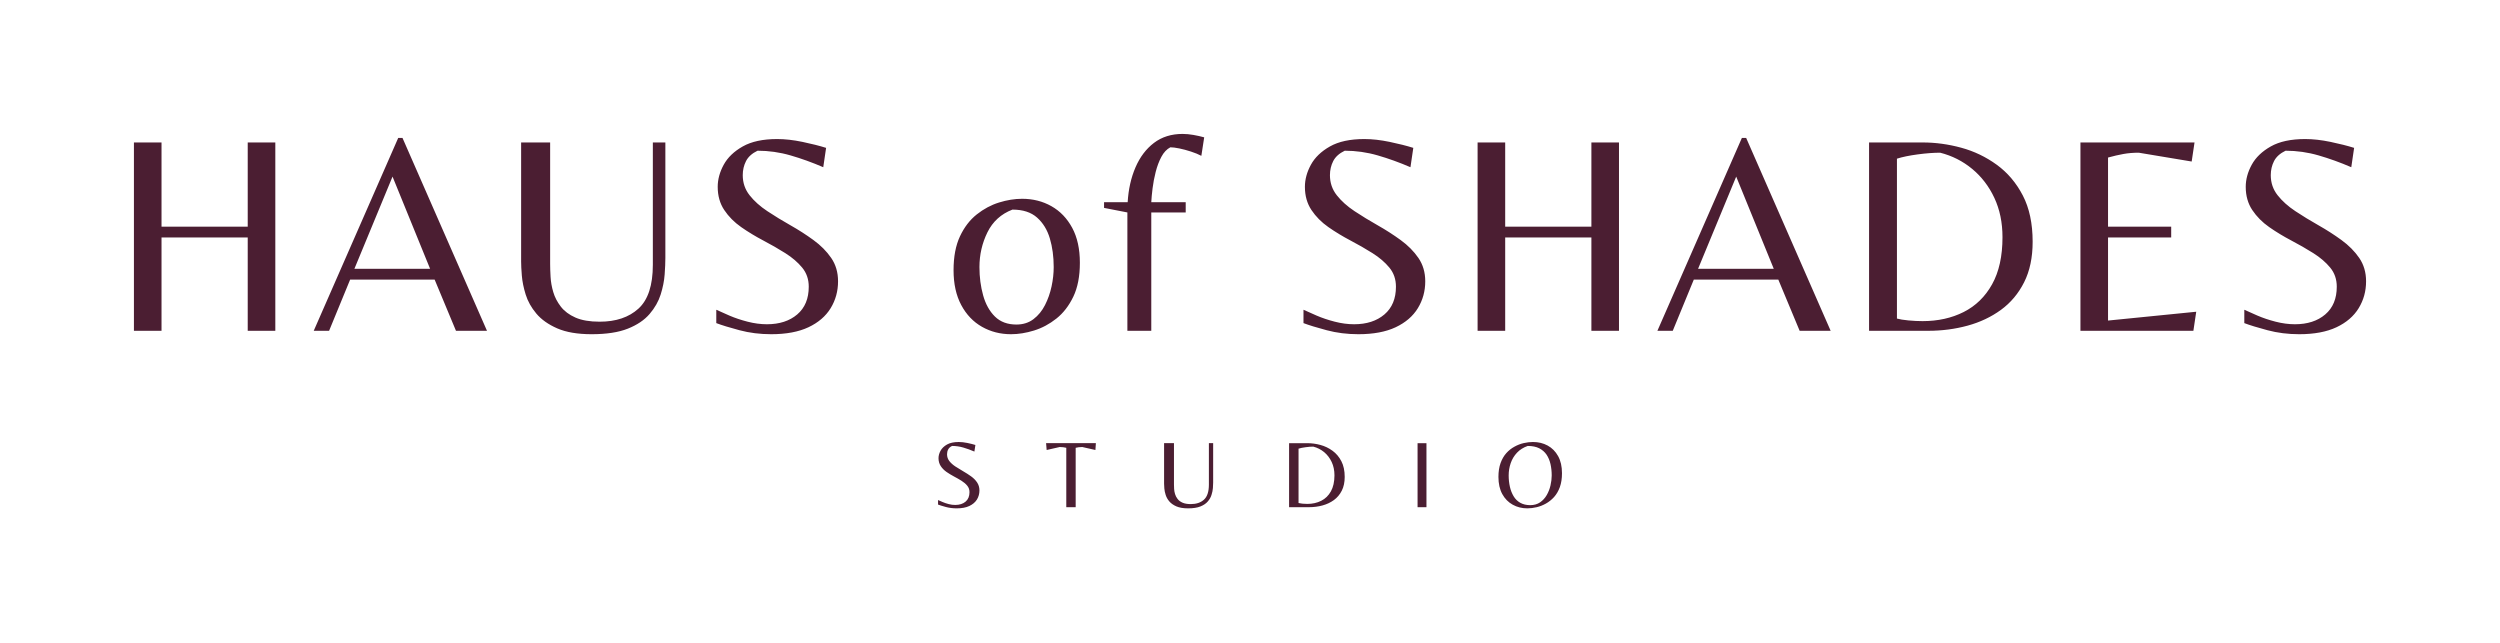
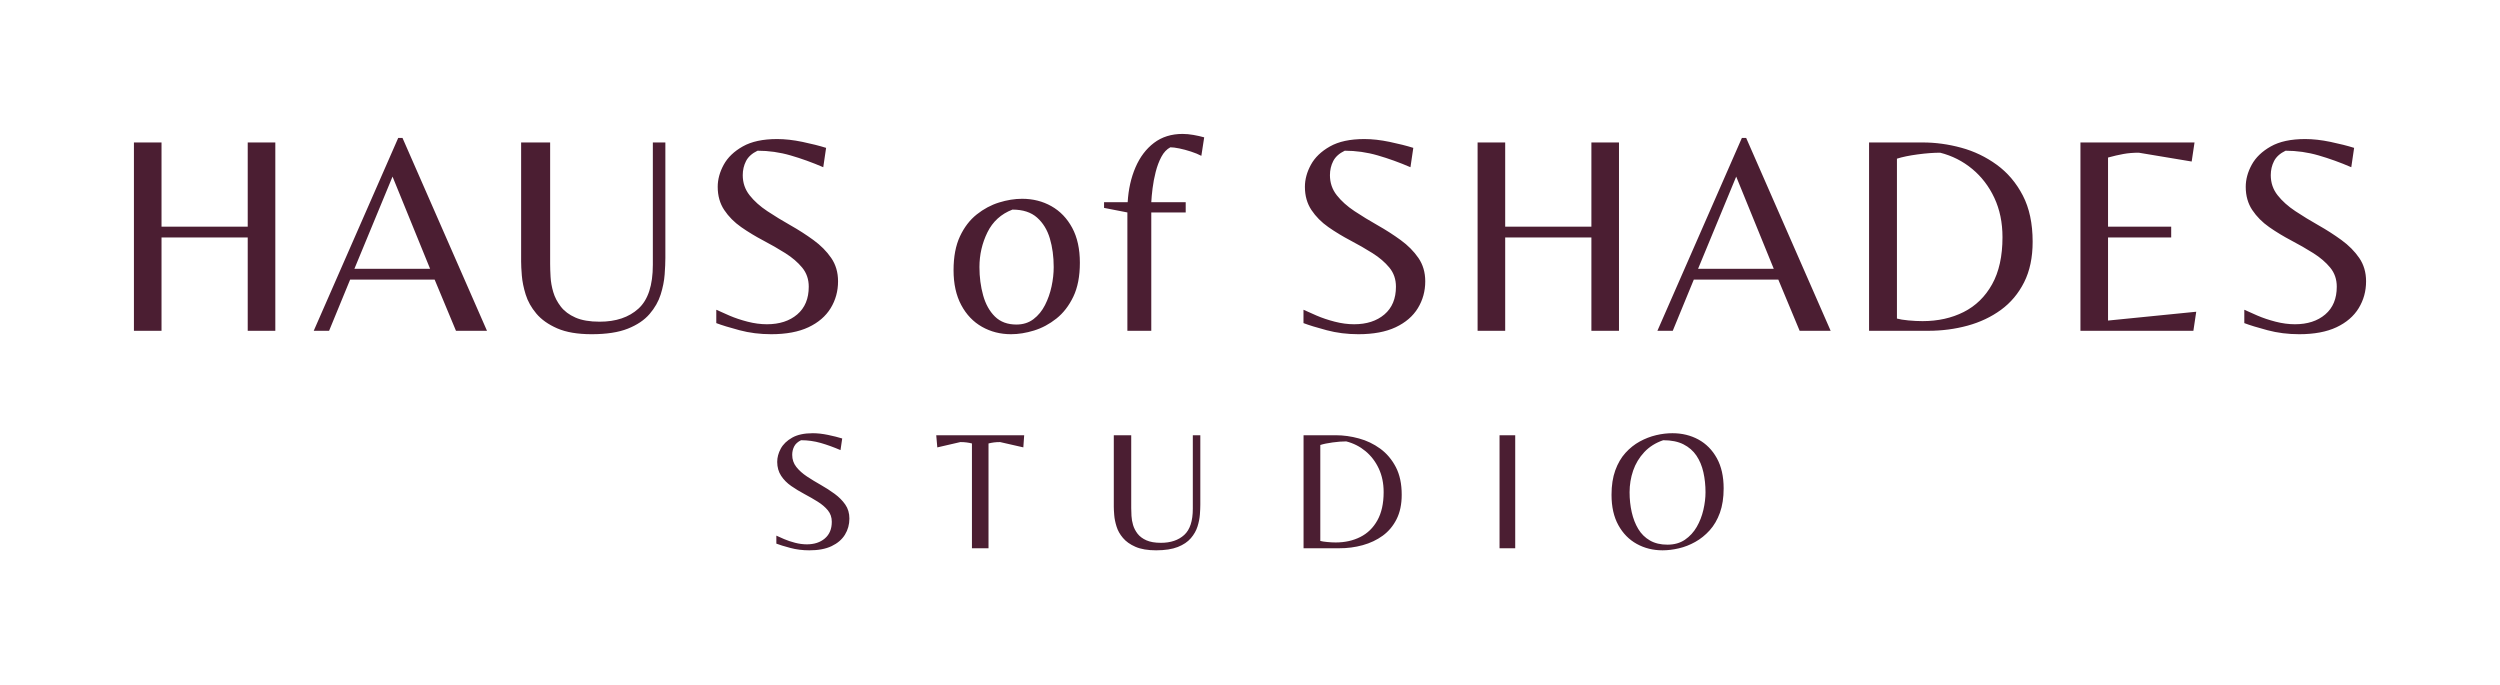
- <svg xmlns="http://www.w3.org/2000/svg" aria-label="Haus of Shades Studio" viewBox="-351.5 -93.02 703 180.61">
-   <path fill="#4b1e32" d="M-313.84 0v-52.96h7.76v23.68h24.24v-23.68h7.76V0h-7.76v-26.24h-24.24V0Zm50.56 0 23.76-54.24h1.2L-214.56 0h-8.72l-6-14.4h-23.76L-258.96 0Zm11.44-17.44h21.28l-10.56-25.92Zm66.72 18.4q-5.92 0-9.68-1.64t-5.88-4.16-3-5.36-1.08-5.32-.2-3.92v-33.52h8.16v34.16q0 1.52.12 3.64t.76 4.28 2.12 4.08 4.12 3.08 6.8 1.16q6.88 0 10.92-3.68t4.04-12.32v-34.4h3.52v32.48q0 1.92-.2 4.64t-1.12 5.64-3.12 5.48-6.12 4.12-10.16 1.56m50.48 0q-4.72 0-8.92-1.12t-6.52-2v-3.76q1.36.64 3.68 1.64t5.12 1.72 5.44.72q5.28 0 8.52-2.76t3.24-7.8q0-3.12-1.84-5.36t-4.76-4.08-6.2-3.56-6.2-3.76-4.76-4.8-1.84-6.52q0-3.12 1.68-6.2t5.36-5.16 9.68-2.08q3.28 0 7.12.8t6.64 1.68L-120-46q-4.64-2-9.2-3.32t-9.28-1.32q-2.32 1.12-3.24 2.92t-.92 3.96q0 3.2 1.92 5.64t5 4.48 6.48 3.96 6.48 4.16 5 5.04 1.92 6.56q0 4.16-2.08 7.56T-124.16-1-134.64.96m67.44 0q-4.48 0-8.16-2.08t-5.84-6.12-2.16-9.8q0-5.68 1.8-9.52t4.72-6.16 6.28-3.36 6.48-1.04q4.56 0 8.24 2.08t5.84 6.08 2.16 9.84q0 5.68-1.84 9.52t-4.76 6.16-6.28 3.36T-67.2.96m1.52-2.72q2.8 0 4.8-1.52t3.24-3.96 1.84-5.24.6-5.44q0-4.4-1.08-8.04t-3.6-5.88-6.92-2.24q-4.8 1.84-7.04 6.4t-2.24 9.76q0 4.24 1.04 7.96T-71.72-4t6.04 2.24M-34.48 0v-33.28l-6.56-1.28v-1.6h6.64q.32-5.44 2.2-9.8t5.2-6.88 8.04-2.52q1.44 0 3.04.28t3.04.68l-.8 5.2q-1.2-.64-2.92-1.2t-3.28-.88-2.52-.32q-1.52.8-2.52 2.68t-1.6 4.24-.88 4.64-.36 3.88h9.68v2.88h-9.68V0Zm64.96.96q-4.72 0-8.92-1.12t-6.52-2v-3.76q1.36.64 3.68 1.64t5.12 1.72 5.44.72q5.28 0 8.52-2.76t3.24-7.8q0-3.12-1.84-5.36t-4.76-4.08-6.2-3.56-6.2-3.76-4.76-4.8-1.84-6.52q0-3.12 1.68-6.2t5.36-5.16 9.68-2.08q3.28 0 7.12.8t6.64 1.68l-.8 5.44q-4.64-2-9.2-3.32t-9.28-1.32q-2.32 1.12-3.24 2.92t-.92 3.96q0 3.2 1.92 5.64t5 4.48 6.48 3.96 6.48 4.16 5 5.04 1.92 6.56q0 4.16-2.08 7.56T40.96-1 30.48.96M64 0v-52.96h7.76v23.68H96v-23.68h7.76V0H96v-26.24H71.76V0Zm50.56 0 23.76-54.24h1.2L163.28 0h-8.72l-6-14.4H124.8L118.88 0ZM126-17.44h21.28l-10.56-25.92ZM174.08 0v-52.96h15.12q5.36 0 10.8 1.48t10 4.8 7.32 8.64 2.76 13q0 6.64-2.4 11.4t-6.52 7.76-9.4 4.44T190.72 0Zm15.04-2.72q6.48 0 11.56-2.56t8-7.8 2.92-13.24q0-6.16-2.28-11.04t-6.24-8.16-9-4.56q-2.8 0-6.36.48t-5.8 1.2v44.96q1.12.32 3.2.52t4 .2M233.52 0v-52.96h32.08l-.8 5.36-14.88-2.48q-2.32 0-4.32.36t-4.32 1v19.44h17.76v3.04h-17.76v23.36l24.8-2.48-.8 5.36Zm61.52.96q-4.72 0-8.92-1.12t-6.52-2v-3.76q1.36.64 3.68 1.64t5.12 1.72 5.44.72q5.28 0 8.52-2.76t3.24-7.8q0-3.12-1.84-5.36T299-21.84t-6.2-3.56-6.2-3.76-4.76-4.8-1.84-6.52q0-3.12 1.68-6.2t5.36-5.16 9.68-2.08q3.28 0 7.12.8t6.64 1.68l-.8 5.44q-4.64-2-9.2-3.32t-9.28-1.32q-2.32 1.12-3.24 2.92t-.92 3.96q0 3.2 1.92 5.64t5 4.48 6.48 3.96 6.48 4.16 5 5.04 1.92 6.56q0 4.16-2.08 7.56T305.52-1 295.04.96M-82.47 49.93q-1.6 0-3.04-.38-1.42-.39-2.21-.68v-1.28l1.25.55q.79.34 1.74.59t1.85.24q1.8 0 2.9-.93t1.1-2.66q0-1.06-.63-1.82-.62-.76-1.62-1.39-.99-.62-2.1-1.2-1.12-.6-2.11-1.28-1-.7-1.62-1.64t-.63-2.21q0-1.06.57-2.11.58-1.05 1.83-1.76 1.25-.7 3.29-.7 1.11 0 2.42.27t2.26.57l-.28 1.85q-1.57-.68-3.12-1.13t-3.16-.45q-.79.38-1.1 1-.31.6-.31 1.34 0 1.09.65 1.92t1.7 1.52 2.2 1.35 2.2 1.41 1.7 1.72.66 2.23q0 1.41-.7 2.57-.72 1.15-2.13 1.82t-3.56.67m30.81-.33V32.9q-.43-.11-.87-.16-.43-.06-.98-.06l-3.67.84-.16-1.93h14l-.13 1.93-3.7-.84q-.54 0-.98.06t-.87.16v16.7Zm34.25.33q-2.01 0-3.3-.56-1.27-.56-2-1.42-.71-.85-1.01-1.82-.3-.96-.37-1.8t-.07-1.34v-11.4h2.78v11.62q0 .51.04 1.24.04.72.26 1.45.21.74.72 1.39.5.65 1.4 1.05.9.39 2.31.39 2.34 0 3.71-1.25t1.38-4.19v-11.7h1.2v11.05q0 .65-.07 1.57-.07.93-.39 1.92-.3 1-1.06 1.87-.74.87-2.08 1.4-1.33.53-3.45.53m28.4-.33v-18h5.14q1.82 0 3.67.5t3.4 1.63 2.49 2.94.94 4.42q0 2.25-.82 3.87t-2.22 2.64-3.2 1.51-3.75.49Zm5.1-.92q2.21 0 3.94-.88 1.73-.87 2.72-2.65t1-4.5q0-2.1-.78-3.75-.78-1.66-2.12-2.78-1.35-1.11-3.06-1.55-.96 0-2.17.17-1.2.16-1.97.4v15.29q.38.1 1.09.18.7.07 1.36.07m31.02.92v-18h2.5v18Zm30.87.33q-2.26 0-4.1-1.02-1.86-1.02-2.95-3-1.08-1.97-1.08-4.82 0-2.23.6-3.9.6-1.65 1.61-2.78t2.29-1.82q1.26-.7 2.6-1.01 1.36-.31 2.6-.31 2.3 0 4.14 1 1.85 1.01 2.94 2.97t1.09 4.81q0 2.23-.6 3.9-.6 1.65-1.63 2.8-1.04 1.14-2.3 1.84-1.27.71-2.61 1.02-1.35.32-2.6.32m.79-.9q1.63 0 2.79-.79 1.15-.79 1.87-2.04t1.06-2.72.34-2.8q0-1.69-.34-3.2-.34-1.5-1.11-2.65-.78-1.14-2.07-1.8-1.3-.65-3.22-.65-1.82.63-3.02 1.9-1.2 1.28-1.77 2.94t-.57 3.46q0 1.66.34 3.17.34 1.5 1.05 2.68.7 1.17 1.86 1.83t2.79.67" />
+ <svg xmlns="http://www.w3.org/2000/svg" aria-label="Haus of Shades Studio" viewBox="-351.5 -93.02 703 192.41">
+   <path fill="#4b1e32" d="M-313.84 0v-52.96h7.76v23.68h24.24v-23.68h7.76V0h-7.76v-26.24h-24.24V0Zm50.56 0 23.76-54.24h1.2L-214.56 0h-8.72l-6-14.4h-23.76L-258.96 0Zm11.44-17.44h21.28l-10.56-25.92Zm66.72 18.4q-5.92 0-9.68-1.64t-5.88-4.16-3-5.36-1.08-5.32-.2-3.92v-33.52h8.16v34.16q0 1.52.12 3.64t.76 4.28 2.12 4.08 4.12 3.08 6.8 1.16q6.88 0 10.92-3.68t4.04-12.32v-34.4h3.52v32.48q0 1.92-.2 4.64t-1.12 5.64-3.12 5.48-6.12 4.12-10.16 1.56m50.48 0q-4.72 0-8.92-1.12t-6.52-2v-3.76q1.36.64 3.68 1.64t5.12 1.72 5.44.72q5.28 0 8.52-2.76t3.24-7.8q0-3.12-1.84-5.36t-4.76-4.08-6.2-3.56-6.2-3.76-4.76-4.8-1.84-6.52q0-3.12 1.68-6.2t5.36-5.16 9.68-2.08q3.28 0 7.12.8t6.64 1.68L-120-46q-4.64-2-9.2-3.32t-9.28-1.32q-2.32 1.12-3.24 2.92t-.92 3.96q0 3.2 1.92 5.64t5 4.48 6.48 3.96 6.48 4.16 5 5.04 1.92 6.56q0 4.16-2.08 7.56T-124.16-1-134.64.96m67.44 0q-4.48 0-8.16-2.08t-5.84-6.12-2.16-9.8q0-5.68 1.8-9.52t4.72-6.16 6.28-3.36 6.48-1.04q4.56 0 8.24 2.08t5.84 6.08 2.16 9.84q0 5.68-1.84 9.52t-4.76 6.16-6.28 3.36T-67.2.96m1.52-2.72q2.8 0 4.8-1.52t3.24-3.96 1.84-5.24.6-5.44q0-4.4-1.08-8.04t-3.6-5.88-6.92-2.24q-4.8 1.84-7.04 6.4t-2.24 9.76q0 4.24 1.04 7.96T-71.72-4t6.04 2.24M-34.48 0v-33.28l-6.56-1.28v-1.6h6.64q.32-5.44 2.2-9.8t5.2-6.88 8.04-2.52q1.44 0 3.04.28t3.04.68l-.8 5.2q-1.2-.64-2.92-1.2t-3.28-.88-2.52-.32q-1.52.8-2.52 2.68t-1.6 4.24-.88 4.64-.36 3.88h9.68v2.88h-9.68V0Zm64.96.96q-4.72 0-8.92-1.12t-6.52-2v-3.76q1.36.64 3.68 1.64t5.12 1.72 5.44.72q5.28 0 8.52-2.76t3.24-7.8q0-3.12-1.84-5.36t-4.76-4.08-6.2-3.56-6.2-3.76-4.76-4.8-1.84-6.52q0-3.12 1.68-6.2t5.36-5.16 9.68-2.08q3.28 0 7.12.8t6.64 1.68l-.8 5.44q-4.64-2-9.2-3.32t-9.28-1.32q-2.32 1.12-3.24 2.92t-.92 3.96q0 3.2 1.92 5.64t5 4.48 6.48 3.96 6.48 4.16 5 5.04 1.92 6.56q0 4.16-2.08 7.56T40.96-1 30.48.96M64 0v-52.96h7.76v23.68H96v-23.68h7.76V0H96v-26.24H71.76V0Zm50.56 0 23.76-54.24h1.2L163.28 0h-8.72l-6-14.4H124.8L118.88 0ZM126-17.44h21.28l-10.56-25.92ZM174.08 0v-52.96h15.12q5.36 0 10.8 1.48t10 4.8 7.32 8.64 2.76 13q0 6.64-2.4 11.4t-6.52 7.76-9.4 4.44T190.72 0Zm15.04-2.72q6.48 0 11.56-2.56t8-7.8 2.92-13.24q0-6.16-2.28-11.04t-6.24-8.16-9-4.56q-2.8 0-6.36.48t-5.8 1.2v44.96q1.12.32 3.2.52t4 .2M233.52 0v-52.96h32.08l-.8 5.36-14.88-2.48q-2.32 0-4.32.36t-4.32 1v19.44h17.76v3.04h-17.76v23.36l24.8-2.48-.8 5.36Zm61.52.96q-4.72 0-8.92-1.12t-6.52-2v-3.76q1.36.64 3.68 1.64t5.12 1.72 5.44.72q5.28 0 8.52-2.76t3.24-7.8q0-3.12-1.84-5.36T299-21.84t-6.2-3.56-6.2-3.76-4.76-4.8-1.84-6.52q0-3.12 1.68-6.2t5.36-5.16 9.68-2.08q3.28 0 7.12.8t6.64 1.68l-.8 5.44q-4.64-2-9.2-3.32t-9.28-1.32q-2.32 1.12-3.24 2.92t-.92 3.96q0 3.2 1.92 5.64t5 4.48 6.48 3.96 6.48 4.16 5 5.04 1.92 6.56q0 4.16-2.08 7.56T305.52-1 295.04.96m-418.97 60.77q-2.84 0-5.36-.68-2.52-.67-3.9-1.2V57.6q.8.38 2.2.98t3.07 1.03 3.27.44q3.16 0 5.1-1.66 1.95-1.66 1.95-4.68 0-1.87-1.1-3.22-1.1-1.34-2.86-2.44t-3.72-2.14-3.72-2.26-2.85-2.88-1.1-3.9q0-1.88 1-3.73t3.22-3.1q2.2-1.24 5.8-1.24 1.97 0 4.28.48 2.3.48 3.98 1l-.48 3.27q-2.78-1.2-5.52-2-2.74-.78-5.57-.78-1.39.67-1.94 1.75t-.55 2.37q0 1.92 1.15 3.39 1.15 1.46 3 2.69 1.85 1.22 3.89 2.37t3.88 2.5 3 3.02 1.16 3.94q0 2.5-1.25 4.53t-3.75 3.22-6.28 1.18m45.74-.58V31.68q-.77-.2-1.54-.29-.76-.1-1.72-.1l-6.48 1.5-.3-3.42h24.73l-.24 3.41-6.53-1.49q-.96 0-1.73.1t-1.53.29v29.47Zm51.8.58q-3.56 0-5.82-.99-2.25-.98-3.52-2.5-1.28-1.5-1.8-3.21-.53-1.7-.65-3.2-.12-1.48-.12-2.34V29.37h4.9v20.5q0 .91.07 2.18.07 1.28.45 2.57.39 1.3 1.27 2.45.9 1.15 2.48 1.85t4.08.7q4.12 0 6.55-2.21t2.42-7.4V29.37h2.11v19.5q0 1.14-.12 2.78-.12 1.63-.67 3.38t-1.87 3.29-3.67 2.47-6.1.94m41.46-.58V29.37h9.08q3.21 0 6.48.9 3.26.88 6 2.87 2.73 2 4.39 5.19t1.65 7.8q0 3.98-1.44 6.84t-3.9 4.65-5.65 2.67-6.62.86Zm9.03-1.63q3.89 0 6.93-1.54 3.05-1.53 4.8-4.68 1.76-3.14 1.76-7.94 0-3.7-1.37-6.63t-3.75-4.9q-2.37-1.96-5.4-2.73-1.68 0-3.81.29-2.14.29-3.48.72v26.98q.67.19 1.92.3 1.25.13 2.4.13m46.08 1.63V29.37h4.41v31.78Zm45.84.58q-3.99 0-7.25-1.8t-5.18-5.28-1.92-8.52q0-3.94 1.05-6.87 1.06-2.93 2.86-4.92t4.03-3.21 4.6-1.78 4.6-.55q4.02 0 7.29 1.77 3.26 1.78 5.18 5.24t1.92 8.5q0 3.93-1.05 6.86-1.06 2.92-2.88 4.94-1.83 2.02-4.06 3.26-2.23 1.25-4.6 1.8-2.38.56-4.6.56m1.39-1.59q2.88 0 4.92-1.39 2.04-1.4 3.31-3.6t1.87-4.8.6-4.94q0-2.98-.6-5.64-.6-2.67-1.96-4.68-1.37-2.02-3.65-3.17t-5.69-1.15q-3.22 1.1-5.33 3.36t-3.12 5.18q-1 2.93-1 6.1 0 2.92.6 5.59t1.84 4.73 3.29 3.24 4.92 1.17" />
</svg>
